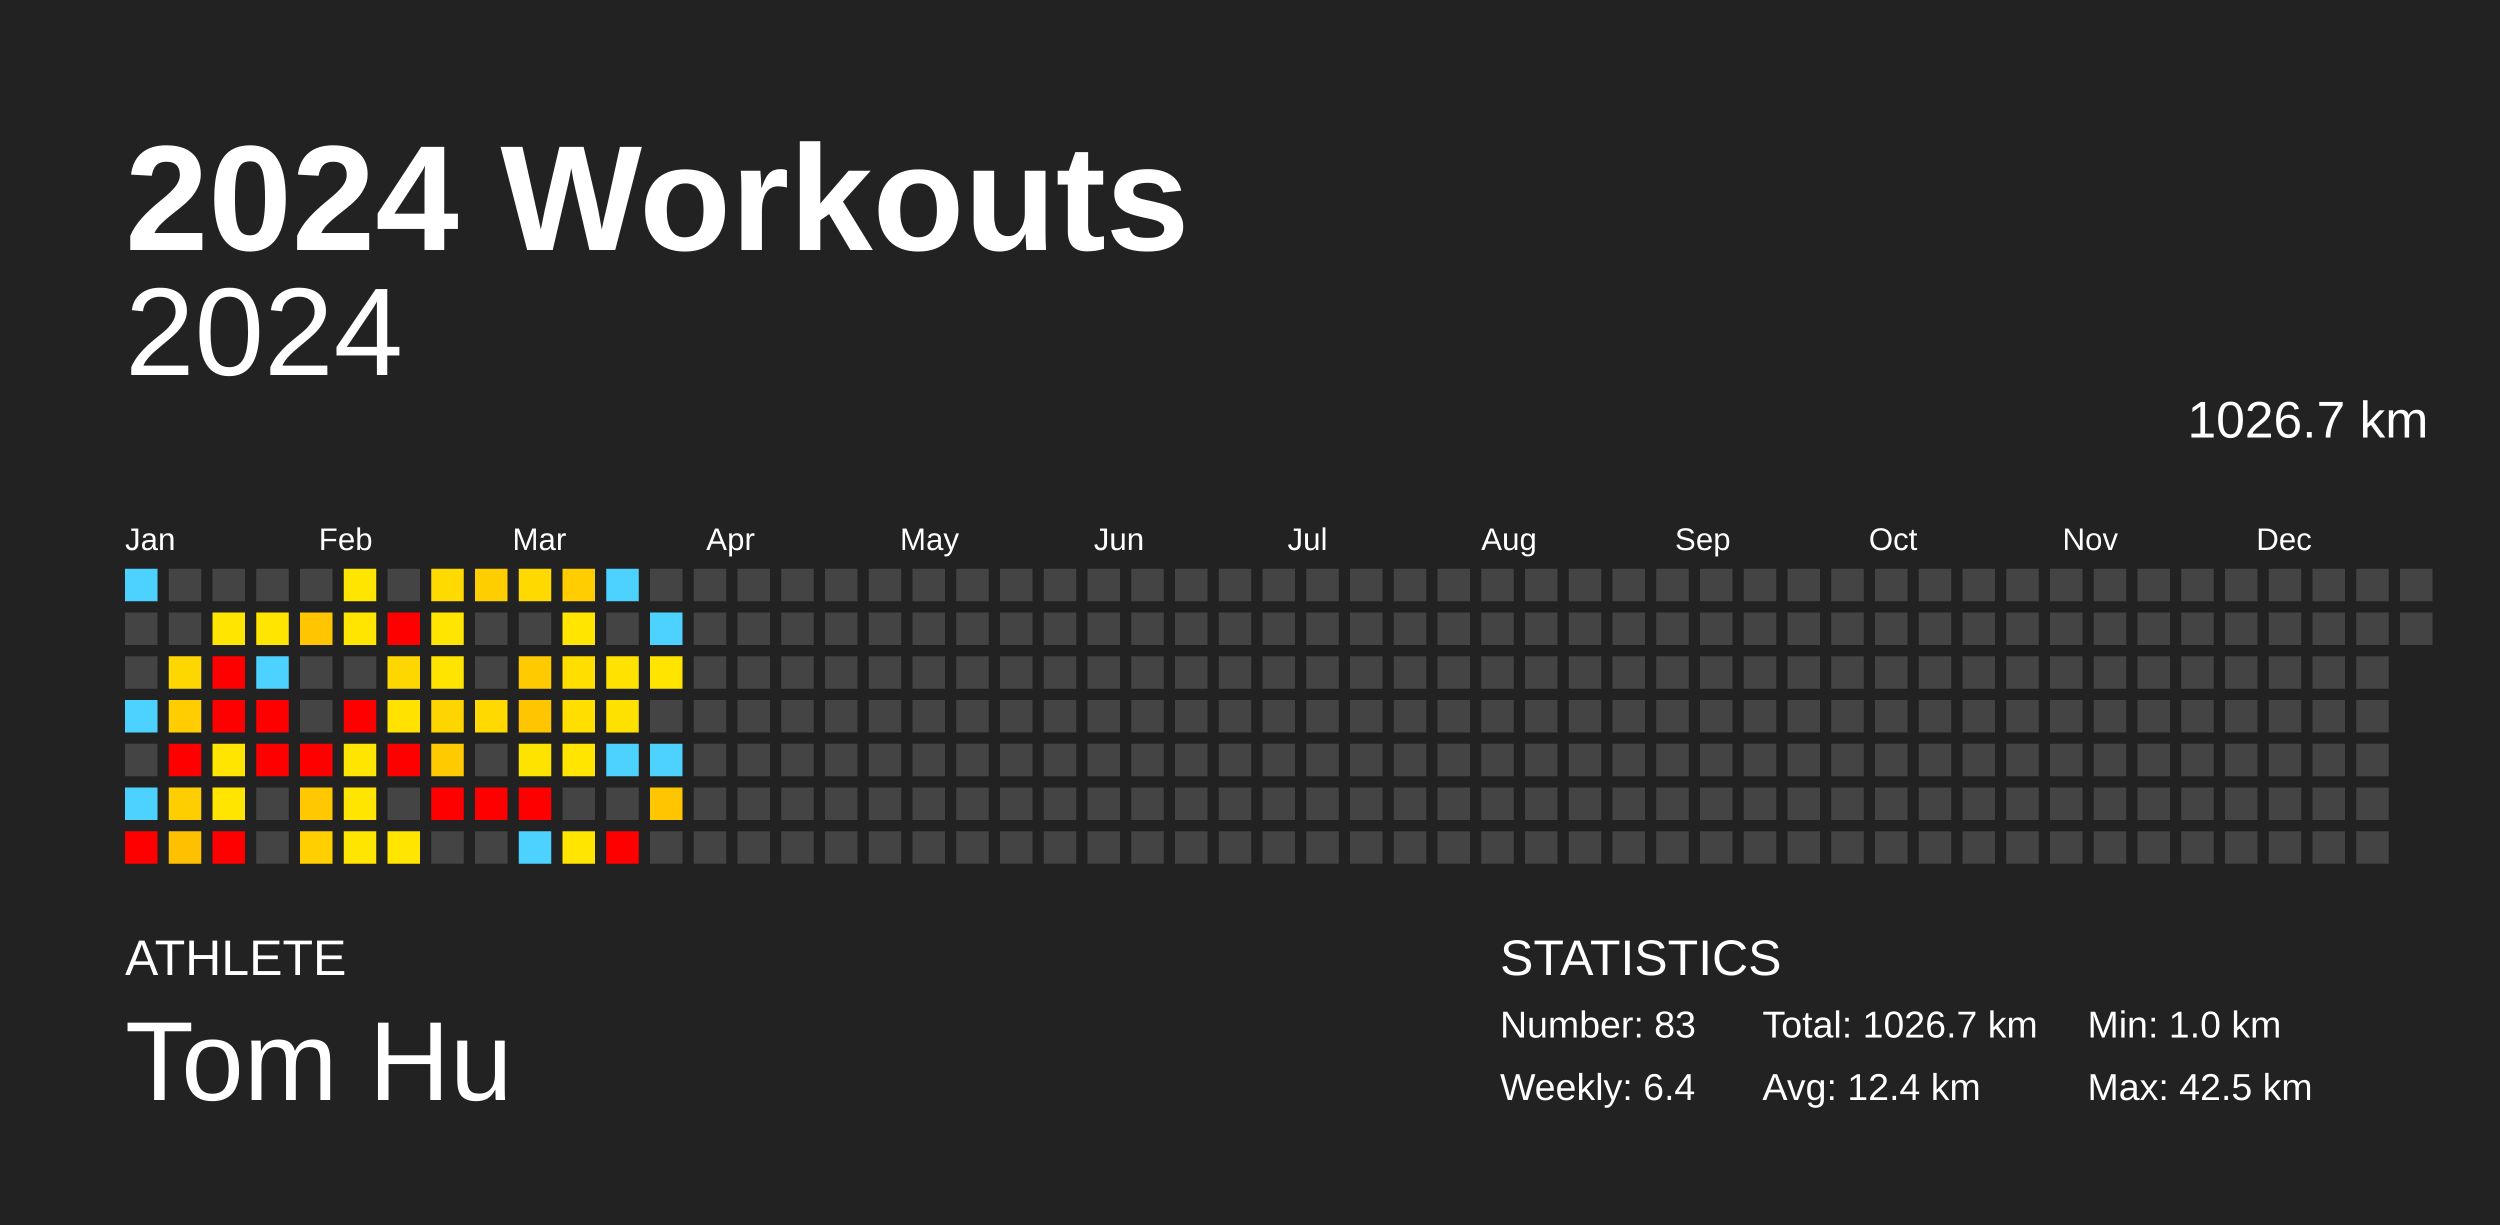
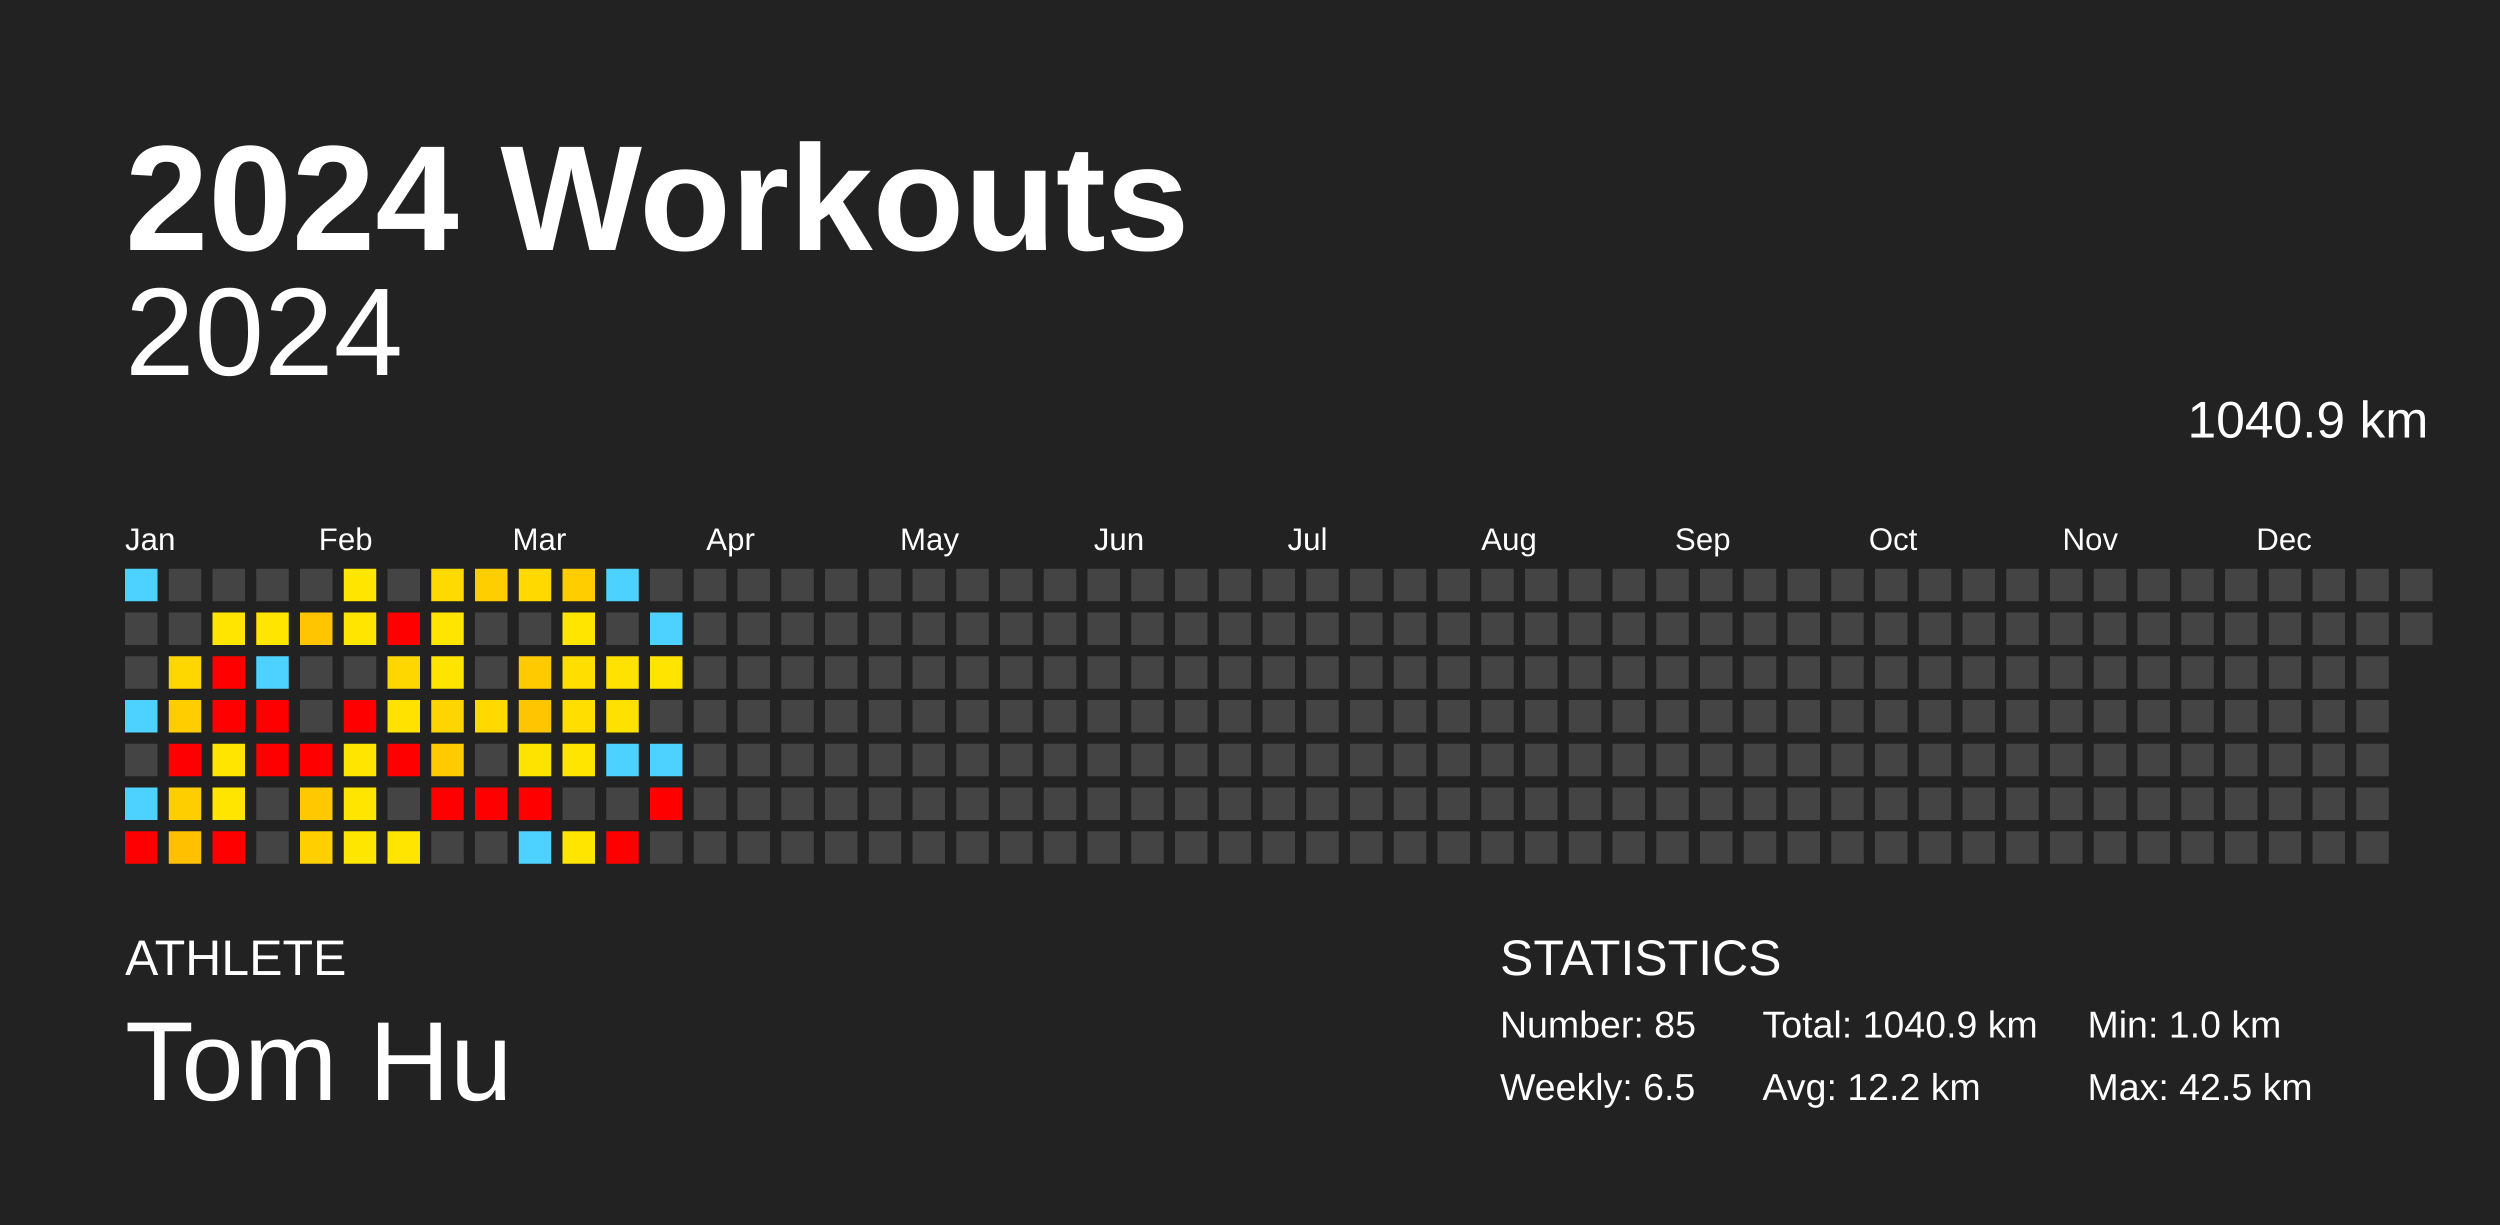
<svg xmlns="http://www.w3.org/2000/svg" baseProfile="full" height="98mm" version="1.1" viewBox="0,0,200,98" width="200mm">
  <defs />
  <rect fill="#222222" height="98" width="200" x="0" y="0" />
  <text fill="#FFFFFF" style="font-size:12px; font-family:Arial; font-weight:bold;" x="10" y="20">2024 Workouts</text>
  <text fill="#FFFFFF" style="font-size:4px; font-family:Arial" x="10" y="78">ATHLETE</text>
  <text fill="#FFFFFF" style="font-size:9px; font-family:Arial" x="10" y="88">Tom Hu</text>
  <text fill="#FFFFFF" style="font-size:4px; font-family:Arial" x="120" y="78">STATISTICS</text>
-   <text fill="#FFFFFF" style="font-size:3px; font-family:Arial" x="120" y="83">Number: 83</text>
-   <text fill="#FFFFFF" style="font-size:3px; font-family:Arial" x="120" y="88">Weekly: 6.4</text>
-   <text fill="#FFFFFF" style="font-size:3px; font-family:Arial" x="141" y="83">Total: 1026.7 km</text>
-   <text fill="#FFFFFF" style="font-size:3px; font-family:Arial" x="141" y="88">Avg: 12.4 km</text>
+   <text fill="#FFFFFF" style="font-size:3px; font-family:Arial" x="120" y="83">Number: 85</text>
+   <text fill="#FFFFFF" style="font-size:3px; font-family:Arial" x="120" y="88">Weekly: 6.5</text>
+   <text fill="#FFFFFF" style="font-size:3px; font-family:Arial" x="141" y="83">Total: 1040.9 km</text>
+   <text fill="#FFFFFF" style="font-size:3px; font-family:Arial" x="141" y="88">Avg: 12.2 km</text>
  <text fill="#FFFFFF" style="font-size:3px; font-family:Arial" x="167" y="83">Min: 1.0 km</text>
  <text fill="#FFFFFF" style="font-size:3px; font-family:Arial" x="167" y="88">Max: 42.5 km</text>
  <text alignment-baseline="hanging" fill="#FFFFFF" style="font-size:10.0px; font-family:Arial;" x="10" y="30">2024</text>
-   <text alignment-baseline="hanging" fill="#FFFFFF" style="font-size:4.125px; font-family:Arial;" x="175" y="35">1026.7 km</text>
+   <text alignment-baseline="hanging" fill="#FFFFFF" style="font-size:4.125px; font-family:Arial;" x="175" y="35">1040.9 km</text>
  <text fill="#FFFFFF" style="font-size:2.5px; font-family:Arial" x="10.0" y="44">Jan</text>
  <text fill="#FFFFFF" style="font-size:2.5px; font-family:Arial" x="25.5" y="44">Feb</text>
  <text fill="#FFFFFF" style="font-size:2.5px; font-family:Arial" x="41.0" y="44">Mar</text>
  <text fill="#FFFFFF" style="font-size:2.5px; font-family:Arial" x="56.5" y="44">Apr</text>
  <text fill="#FFFFFF" style="font-size:2.5px; font-family:Arial" x="72.0" y="44">May</text>
  <text fill="#FFFFFF" style="font-size:2.5px; font-family:Arial" x="87.5" y="44">Jun</text>
  <text fill="#FFFFFF" style="font-size:2.5px; font-family:Arial" x="103.0" y="44">Jul</text>
  <text fill="#FFFFFF" style="font-size:2.5px; font-family:Arial" x="118.5" y="44">Aug</text>
  <text fill="#FFFFFF" style="font-size:2.5px; font-family:Arial" x="134.0" y="44">Sep</text>
  <text fill="#FFFFFF" style="font-size:2.5px; font-family:Arial" x="149.5" y="44">Oct</text>
  <text fill="#FFFFFF" style="font-size:2.5px; font-family:Arial" x="165.0" y="44">Nov</text>
  <text fill="#FFFFFF" style="font-size:2.5px; font-family:Arial" x="180.5" y="44">Dec</text>
  <rect fill="#4dd2ff" height="2.6" width="2.6" x="10.0" y="45.5" />
  <rect fill="#444444" height="2.6" width="2.6" x="10.0" y="49.0" />
  <rect fill="#444444" height="2.6" width="2.6" x="10.0" y="52.5" />
  <rect fill="#4dd2ff" height="2.6" width="2.6" x="10.0" y="56.0" />
  <rect fill="#444444" height="2.6" width="2.6" x="10.0" y="59.5" />
  <rect fill="#4dd2ff" height="2.6" width="2.6" x="10.0" y="63.0" />
  <rect fill="red" height="2.6" width="2.6" x="10.0" y="66.5" />
  <rect fill="#444444" height="2.6" width="2.6" x="13.5" y="45.5" />
  <rect fill="#444444" height="2.6" width="2.6" x="13.5" y="49.0" />
  <rect fill="#ffd700" height="2.6" width="2.6" x="13.5" y="52.5" />
  <rect fill="#ffcd00" height="2.6" width="2.6" x="13.5" y="56.0" />
  <rect fill="red" height="2.6" width="2.6" x="13.5" y="59.5" />
  <rect fill="#ffce00" height="2.6" width="2.6" x="13.5" y="63.0" />
  <rect fill="#ffc000" height="2.6" width="2.6" x="13.5" y="66.5" />
  <rect fill="#444444" height="2.6" width="2.6" x="17.0" y="45.5" />
  <rect fill="#ffe500" height="2.6" width="2.6" x="17.0" y="49.0" />
  <rect fill="red" height="2.6" width="2.6" x="17.0" y="52.5" />
  <rect fill="red" height="2.6" width="2.6" x="17.0" y="56.0" />
  <rect fill="#ffe500" height="2.6" width="2.6" x="17.0" y="59.5" />
  <rect fill="#ffe500" height="2.6" width="2.6" x="17.0" y="63.0" />
  <rect fill="red" height="2.6" width="2.6" x="17.0" y="66.5" />
  <rect fill="#444444" height="2.6" width="2.6" x="20.5" y="45.5" />
  <rect fill="#ffe500" height="2.6" width="2.6" x="20.5" y="49.0" />
  <rect fill="#4dd2ff" height="2.6" width="2.6" x="20.5" y="52.5" />
  <rect fill="red" height="2.6" width="2.6" x="20.5" y="56.0" />
  <rect fill="red" height="2.6" width="2.6" x="20.5" y="59.5" />
  <rect fill="#444444" height="2.6" width="2.6" x="20.5" y="63.0" />
  <rect fill="#444444" height="2.6" width="2.6" x="20.5" y="66.5" />
  <rect fill="#444444" height="2.6" width="2.6" x="24.0" y="45.5" />
  <rect fill="#ffc500" height="2.6" width="2.6" x="24.0" y="49.0" />
  <rect fill="#444444" height="2.6" width="2.6" x="24.0" y="52.5" />
  <rect fill="#444444" height="2.6" width="2.6" x="24.0" y="56.0" />
  <rect fill="red" height="2.6" width="2.6" x="24.0" y="59.5" />
  <rect fill="#ffc800" height="2.6" width="2.6" x="24.0" y="63.0" />
  <rect fill="#ffcf00" height="2.6" width="2.6" x="24.0" y="66.5" />
  <rect fill="#ffe500" height="2.6" width="2.6" x="27.5" y="45.5" />
  <rect fill="#ffe500" height="2.6" width="2.6" x="27.5" y="49.0" />
  <rect fill="#444444" height="2.6" width="2.6" x="27.5" y="52.5" />
  <rect fill="red" height="2.6" width="2.6" x="27.5" y="56.0" />
  <rect fill="#ffe500" height="2.6" width="2.6" x="27.5" y="59.5" />
  <rect fill="#ffe500" height="2.6" width="2.6" x="27.5" y="63.0" />
  <rect fill="#ffe600" height="2.6" width="2.6" x="27.5" y="66.5" />
  <rect fill="#444444" height="2.6" width="2.6" x="31.0" y="45.5" />
  <rect fill="red" height="2.6" width="2.6" x="31.0" y="49.0" />
  <rect fill="#ffd700" height="2.6" width="2.6" x="31.0" y="52.5" />
  <rect fill="#ffe200" height="2.6" width="2.6" x="31.0" y="56.0" />
  <rect fill="red" height="2.6" width="2.6" x="31.0" y="59.5" />
  <rect fill="#444444" height="2.6" width="2.6" x="31.0" y="63.0" />
  <rect fill="#ffe500" height="2.6" width="2.6" x="31.0" y="66.5" />
  <rect fill="#ffda00" height="2.6" width="2.6" x="34.5" y="45.5" />
  <rect fill="#ffe500" height="2.6" width="2.6" x="34.5" y="49.0" />
  <rect fill="#ffe400" height="2.6" width="2.6" x="34.5" y="52.5" />
  <rect fill="#ffd500" height="2.6" width="2.6" x="34.5" y="56.0" />
  <rect fill="#ffcb00" height="2.6" width="2.6" x="34.5" y="59.5" />
  <rect fill="red" height="2.6" width="2.6" x="34.5" y="63.0" />
  <rect fill="#444444" height="2.6" width="2.6" x="34.5" y="66.5" />
  <rect fill="#ffce00" height="2.6" width="2.6" x="38.0" y="45.5" />
  <rect fill="#444444" height="2.6" width="2.6" x="38.0" y="49.0" />
  <rect fill="#444444" height="2.6" width="2.6" x="38.0" y="52.5" />
  <rect fill="#ffd900" height="2.6" width="2.6" x="38.0" y="56.0" />
  <rect fill="#444444" height="2.6" width="2.6" x="38.0" y="59.5" />
  <rect fill="red" height="2.6" width="2.6" x="38.0" y="63.0" />
  <rect fill="#444444" height="2.6" width="2.6" x="38.0" y="66.5" />
  <rect fill="#ffd900" height="2.6" width="2.6" x="41.5" y="45.5" />
  <rect fill="#444444" height="2.6" width="2.6" x="41.5" y="49.0" />
  <rect fill="#ffca00" height="2.6" width="2.6" x="41.5" y="52.5" />
  <rect fill="#ffc600" height="2.6" width="2.6" x="41.5" y="56.0" />
  <rect fill="#ffe300" height="2.6" width="2.6" x="41.5" y="59.5" />
  <rect fill="red" height="2.6" width="2.6" x="41.5" y="63.0" />
  <rect fill="#4dd2ff" height="2.6" width="2.6" x="41.5" y="66.5" />
  <rect fill="#ffcd00" height="2.6" width="2.6" x="45.0" y="45.5" />
  <rect fill="#ffe500" height="2.6" width="2.6" x="45.0" y="49.0" />
  <rect fill="#ffde00" height="2.6" width="2.6" x="45.0" y="52.5" />
  <rect fill="#ffde00" height="2.6" width="2.6" x="45.0" y="56.0" />
  <rect fill="#ffe500" height="2.6" width="2.6" x="45.0" y="59.5" />
  <rect fill="#444444" height="2.6" width="2.6" x="45.0" y="63.0" />
  <rect fill="#ffe500" height="2.6" width="2.6" x="45.0" y="66.5" />
  <rect fill="#4dd2ff" height="2.6" width="2.6" x="48.5" y="45.5" />
  <rect fill="#444444" height="2.6" width="2.6" x="48.5" y="49.0" />
  <rect fill="#ffe200" height="2.6" width="2.6" x="48.5" y="52.5" />
  <rect fill="#ffe100" height="2.6" width="2.6" x="48.5" y="56.0" />
  <rect fill="#4dd2ff" height="2.6" width="2.6" x="48.5" y="59.5" />
  <rect fill="#444444" height="2.6" width="2.6" x="48.5" y="63.0" />
  <rect fill="red" height="2.6" width="2.6" x="48.5" y="66.5" />
  <rect fill="#444444" height="2.6" width="2.6" x="52.0" y="45.5" />
  <rect fill="#4dd2ff" height="2.6" width="2.6" x="52.0" y="49.0" />
  <rect fill="#ffe400" height="2.6" width="2.6" x="52.0" y="52.5" />
  <rect fill="#444444" height="2.6" width="2.6" x="52.0" y="56.0" />
  <rect fill="#4dd2ff" height="2.6" width="2.6" x="52.0" y="59.5" />
-   <rect fill="#ffc600" height="2.6" width="2.6" x="52.0" y="63.0" />
+   <rect fill="red" height="2.6" width="2.6" x="52.0" y="63.0" />
  <rect fill="#444444" height="2.6" width="2.6" x="52.0" y="66.5" />
  <rect fill="#444444" height="2.6" width="2.6" x="55.5" y="45.5" />
  <rect fill="#444444" height="2.6" width="2.6" x="55.5" y="49.0" />
  <rect fill="#444444" height="2.6" width="2.6" x="55.5" y="52.5" />
  <rect fill="#444444" height="2.6" width="2.6" x="55.5" y="56.0" />
  <rect fill="#444444" height="2.6" width="2.6" x="55.5" y="59.5" />
  <rect fill="#444444" height="2.6" width="2.6" x="55.5" y="63.0" />
  <rect fill="#444444" height="2.6" width="2.6" x="55.5" y="66.5" />
  <rect fill="#444444" height="2.6" width="2.6" x="59.0" y="45.5" />
  <rect fill="#444444" height="2.6" width="2.6" x="59.0" y="49.0" />
  <rect fill="#444444" height="2.6" width="2.6" x="59.0" y="52.5" />
  <rect fill="#444444" height="2.6" width="2.6" x="59.0" y="56.0" />
  <rect fill="#444444" height="2.6" width="2.6" x="59.0" y="59.5" />
  <rect fill="#444444" height="2.6" width="2.6" x="59.0" y="63.0" />
  <rect fill="#444444" height="2.6" width="2.6" x="59.0" y="66.5" />
  <rect fill="#444444" height="2.6" width="2.6" x="62.5" y="45.5" />
  <rect fill="#444444" height="2.6" width="2.6" x="62.5" y="49.0" />
  <rect fill="#444444" height="2.6" width="2.6" x="62.5" y="52.5" />
  <rect fill="#444444" height="2.6" width="2.6" x="62.5" y="56.0" />
  <rect fill="#444444" height="2.6" width="2.6" x="62.5" y="59.5" />
  <rect fill="#444444" height="2.6" width="2.6" x="62.5" y="63.0" />
  <rect fill="#444444" height="2.6" width="2.6" x="62.5" y="66.5" />
  <rect fill="#444444" height="2.6" width="2.6" x="66.0" y="45.5" />
  <rect fill="#444444" height="2.6" width="2.6" x="66.0" y="49.0" />
  <rect fill="#444444" height="2.6" width="2.6" x="66.0" y="52.5" />
  <rect fill="#444444" height="2.6" width="2.6" x="66.0" y="56.0" />
  <rect fill="#444444" height="2.6" width="2.6" x="66.0" y="59.5" />
  <rect fill="#444444" height="2.6" width="2.6" x="66.0" y="63.0" />
  <rect fill="#444444" height="2.6" width="2.6" x="66.0" y="66.5" />
  <rect fill="#444444" height="2.6" width="2.6" x="69.5" y="45.5" />
  <rect fill="#444444" height="2.6" width="2.6" x="69.5" y="49.0" />
  <rect fill="#444444" height="2.6" width="2.6" x="69.5" y="52.5" />
  <rect fill="#444444" height="2.6" width="2.6" x="69.5" y="56.0" />
  <rect fill="#444444" height="2.6" width="2.6" x="69.5" y="59.5" />
  <rect fill="#444444" height="2.6" width="2.6" x="69.5" y="63.0" />
  <rect fill="#444444" height="2.6" width="2.6" x="69.5" y="66.5" />
  <rect fill="#444444" height="2.6" width="2.6" x="73.0" y="45.5" />
  <rect fill="#444444" height="2.6" width="2.6" x="73.0" y="49.0" />
  <rect fill="#444444" height="2.6" width="2.6" x="73.0" y="52.5" />
  <rect fill="#444444" height="2.6" width="2.6" x="73.0" y="56.0" />
  <rect fill="#444444" height="2.6" width="2.6" x="73.0" y="59.5" />
  <rect fill="#444444" height="2.6" width="2.6" x="73.0" y="63.0" />
  <rect fill="#444444" height="2.6" width="2.6" x="73.0" y="66.5" />
  <rect fill="#444444" height="2.6" width="2.6" x="76.5" y="45.5" />
  <rect fill="#444444" height="2.6" width="2.6" x="76.5" y="49.0" />
  <rect fill="#444444" height="2.6" width="2.6" x="76.5" y="52.5" />
  <rect fill="#444444" height="2.6" width="2.6" x="76.5" y="56.0" />
  <rect fill="#444444" height="2.6" width="2.6" x="76.5" y="59.5" />
  <rect fill="#444444" height="2.6" width="2.6" x="76.5" y="63.0" />
  <rect fill="#444444" height="2.6" width="2.6" x="76.5" y="66.5" />
  <rect fill="#444444" height="2.6" width="2.6" x="80.0" y="45.5" />
  <rect fill="#444444" height="2.6" width="2.6" x="80.0" y="49.0" />
  <rect fill="#444444" height="2.6" width="2.6" x="80.0" y="52.5" />
  <rect fill="#444444" height="2.6" width="2.6" x="80.0" y="56.0" />
  <rect fill="#444444" height="2.6" width="2.6" x="80.0" y="59.5" />
  <rect fill="#444444" height="2.6" width="2.6" x="80.0" y="63.0" />
  <rect fill="#444444" height="2.6" width="2.6" x="80.0" y="66.5" />
  <rect fill="#444444" height="2.6" width="2.6" x="83.5" y="45.5" />
  <rect fill="#444444" height="2.6" width="2.6" x="83.5" y="49.0" />
  <rect fill="#444444" height="2.6" width="2.6" x="83.5" y="52.5" />
  <rect fill="#444444" height="2.6" width="2.6" x="83.5" y="56.0" />
  <rect fill="#444444" height="2.6" width="2.6" x="83.5" y="59.5" />
  <rect fill="#444444" height="2.6" width="2.6" x="83.5" y="63.0" />
  <rect fill="#444444" height="2.6" width="2.6" x="83.5" y="66.5" />
  <rect fill="#444444" height="2.6" width="2.6" x="87.0" y="45.5" />
  <rect fill="#444444" height="2.6" width="2.6" x="87.0" y="49.0" />
  <rect fill="#444444" height="2.6" width="2.6" x="87.0" y="52.5" />
  <rect fill="#444444" height="2.6" width="2.6" x="87.0" y="56.0" />
  <rect fill="#444444" height="2.6" width="2.6" x="87.0" y="59.5" />
  <rect fill="#444444" height="2.6" width="2.6" x="87.0" y="63.0" />
  <rect fill="#444444" height="2.6" width="2.6" x="87.0" y="66.5" />
  <rect fill="#444444" height="2.6" width="2.6" x="90.5" y="45.5" />
  <rect fill="#444444" height="2.6" width="2.6" x="90.5" y="49.0" />
  <rect fill="#444444" height="2.6" width="2.6" x="90.5" y="52.5" />
  <rect fill="#444444" height="2.6" width="2.6" x="90.5" y="56.0" />
  <rect fill="#444444" height="2.6" width="2.6" x="90.5" y="59.5" />
  <rect fill="#444444" height="2.6" width="2.6" x="90.5" y="63.0" />
  <rect fill="#444444" height="2.6" width="2.6" x="90.5" y="66.5" />
  <rect fill="#444444" height="2.6" width="2.6" x="94.0" y="45.5" />
  <rect fill="#444444" height="2.6" width="2.6" x="94.0" y="49.0" />
  <rect fill="#444444" height="2.6" width="2.6" x="94.0" y="52.5" />
  <rect fill="#444444" height="2.6" width="2.6" x="94.0" y="56.0" />
  <rect fill="#444444" height="2.6" width="2.6" x="94.0" y="59.5" />
  <rect fill="#444444" height="2.6" width="2.6" x="94.0" y="63.0" />
  <rect fill="#444444" height="2.6" width="2.6" x="94.0" y="66.5" />
  <rect fill="#444444" height="2.6" width="2.6" x="97.5" y="45.5" />
  <rect fill="#444444" height="2.6" width="2.6" x="97.5" y="49.0" />
  <rect fill="#444444" height="2.6" width="2.6" x="97.5" y="52.5" />
  <rect fill="#444444" height="2.6" width="2.6" x="97.5" y="56.0" />
  <rect fill="#444444" height="2.6" width="2.6" x="97.5" y="59.5" />
  <rect fill="#444444" height="2.6" width="2.6" x="97.5" y="63.0" />
  <rect fill="#444444" height="2.6" width="2.6" x="97.5" y="66.5" />
  <rect fill="#444444" height="2.6" width="2.6" x="101.0" y="45.5" />
  <rect fill="#444444" height="2.6" width="2.6" x="101.0" y="49.0" />
  <rect fill="#444444" height="2.6" width="2.6" x="101.0" y="52.5" />
  <rect fill="#444444" height="2.6" width="2.6" x="101.0" y="56.0" />
  <rect fill="#444444" height="2.6" width="2.6" x="101.0" y="59.5" />
  <rect fill="#444444" height="2.6" width="2.6" x="101.0" y="63.0" />
  <rect fill="#444444" height="2.6" width="2.6" x="101.0" y="66.5" />
  <rect fill="#444444" height="2.6" width="2.6" x="104.5" y="45.5" />
  <rect fill="#444444" height="2.6" width="2.6" x="104.5" y="49.0" />
  <rect fill="#444444" height="2.6" width="2.6" x="104.5" y="52.5" />
  <rect fill="#444444" height="2.6" width="2.6" x="104.5" y="56.0" />
  <rect fill="#444444" height="2.6" width="2.6" x="104.5" y="59.5" />
  <rect fill="#444444" height="2.6" width="2.6" x="104.5" y="63.0" />
  <rect fill="#444444" height="2.6" width="2.6" x="104.5" y="66.5" />
  <rect fill="#444444" height="2.6" width="2.6" x="108.0" y="45.5" />
  <rect fill="#444444" height="2.6" width="2.6" x="108.0" y="49.0" />
  <rect fill="#444444" height="2.6" width="2.6" x="108.0" y="52.5" />
  <rect fill="#444444" height="2.6" width="2.6" x="108.0" y="56.0" />
  <rect fill="#444444" height="2.6" width="2.6" x="108.0" y="59.5" />
  <rect fill="#444444" height="2.6" width="2.6" x="108.0" y="63.0" />
  <rect fill="#444444" height="2.6" width="2.6" x="108.0" y="66.5" />
  <rect fill="#444444" height="2.6" width="2.6" x="111.5" y="45.5" />
  <rect fill="#444444" height="2.6" width="2.6" x="111.5" y="49.0" />
  <rect fill="#444444" height="2.6" width="2.6" x="111.5" y="52.5" />
  <rect fill="#444444" height="2.6" width="2.6" x="111.5" y="56.0" />
  <rect fill="#444444" height="2.6" width="2.6" x="111.5" y="59.5" />
  <rect fill="#444444" height="2.6" width="2.6" x="111.5" y="63.0" />
  <rect fill="#444444" height="2.6" width="2.6" x="111.5" y="66.5" />
  <rect fill="#444444" height="2.6" width="2.6" x="115.0" y="45.5" />
  <rect fill="#444444" height="2.6" width="2.6" x="115.0" y="49.0" />
  <rect fill="#444444" height="2.6" width="2.6" x="115.0" y="52.5" />
  <rect fill="#444444" height="2.6" width="2.6" x="115.0" y="56.0" />
  <rect fill="#444444" height="2.6" width="2.6" x="115.0" y="59.5" />
  <rect fill="#444444" height="2.6" width="2.6" x="115.0" y="63.0" />
  <rect fill="#444444" height="2.6" width="2.6" x="115.0" y="66.5" />
  <rect fill="#444444" height="2.6" width="2.6" x="118.5" y="45.5" />
  <rect fill="#444444" height="2.6" width="2.6" x="118.5" y="49.0" />
  <rect fill="#444444" height="2.6" width="2.6" x="118.5" y="52.5" />
  <rect fill="#444444" height="2.6" width="2.6" x="118.5" y="56.0" />
  <rect fill="#444444" height="2.6" width="2.6" x="118.5" y="59.5" />
  <rect fill="#444444" height="2.6" width="2.6" x="118.5" y="63.0" />
  <rect fill="#444444" height="2.6" width="2.6" x="118.5" y="66.5" />
  <rect fill="#444444" height="2.6" width="2.6" x="122.0" y="45.5" />
  <rect fill="#444444" height="2.6" width="2.6" x="122.0" y="49.0" />
  <rect fill="#444444" height="2.6" width="2.6" x="122.0" y="52.5" />
  <rect fill="#444444" height="2.6" width="2.6" x="122.0" y="56.0" />
  <rect fill="#444444" height="2.6" width="2.6" x="122.0" y="59.5" />
  <rect fill="#444444" height="2.6" width="2.6" x="122.0" y="63.0" />
  <rect fill="#444444" height="2.6" width="2.6" x="122.0" y="66.5" />
  <rect fill="#444444" height="2.6" width="2.6" x="125.5" y="45.5" />
  <rect fill="#444444" height="2.6" width="2.6" x="125.5" y="49.0" />
  <rect fill="#444444" height="2.6" width="2.6" x="125.5" y="52.5" />
  <rect fill="#444444" height="2.6" width="2.6" x="125.5" y="56.0" />
  <rect fill="#444444" height="2.6" width="2.6" x="125.5" y="59.5" />
  <rect fill="#444444" height="2.6" width="2.6" x="125.5" y="63.0" />
  <rect fill="#444444" height="2.6" width="2.6" x="125.5" y="66.5" />
  <rect fill="#444444" height="2.6" width="2.6" x="129.0" y="45.5" />
  <rect fill="#444444" height="2.6" width="2.6" x="129.0" y="49.0" />
  <rect fill="#444444" height="2.6" width="2.6" x="129.0" y="52.5" />
  <rect fill="#444444" height="2.6" width="2.6" x="129.0" y="56.0" />
  <rect fill="#444444" height="2.6" width="2.6" x="129.0" y="59.5" />
  <rect fill="#444444" height="2.6" width="2.6" x="129.0" y="63.0" />
  <rect fill="#444444" height="2.6" width="2.6" x="129.0" y="66.5" />
  <rect fill="#444444" height="2.6" width="2.6" x="132.5" y="45.5" />
  <rect fill="#444444" height="2.6" width="2.6" x="132.5" y="49.0" />
  <rect fill="#444444" height="2.6" width="2.6" x="132.5" y="52.5" />
  <rect fill="#444444" height="2.6" width="2.6" x="132.5" y="56.0" />
  <rect fill="#444444" height="2.6" width="2.6" x="132.5" y="59.5" />
  <rect fill="#444444" height="2.6" width="2.6" x="132.5" y="63.0" />
  <rect fill="#444444" height="2.6" width="2.6" x="132.5" y="66.5" />
  <rect fill="#444444" height="2.6" width="2.6" x="136.0" y="45.5" />
  <rect fill="#444444" height="2.6" width="2.6" x="136.0" y="49.0" />
  <rect fill="#444444" height="2.6" width="2.6" x="136.0" y="52.5" />
  <rect fill="#444444" height="2.6" width="2.6" x="136.0" y="56.0" />
  <rect fill="#444444" height="2.6" width="2.6" x="136.0" y="59.5" />
  <rect fill="#444444" height="2.6" width="2.6" x="136.0" y="63.0" />
  <rect fill="#444444" height="2.6" width="2.6" x="136.0" y="66.5" />
  <rect fill="#444444" height="2.6" width="2.6" x="139.5" y="45.5" />
  <rect fill="#444444" height="2.6" width="2.6" x="139.5" y="49.0" />
  <rect fill="#444444" height="2.6" width="2.6" x="139.5" y="52.5" />
  <rect fill="#444444" height="2.6" width="2.6" x="139.5" y="56.0" />
  <rect fill="#444444" height="2.6" width="2.6" x="139.5" y="59.5" />
  <rect fill="#444444" height="2.6" width="2.6" x="139.5" y="63.0" />
  <rect fill="#444444" height="2.6" width="2.6" x="139.5" y="66.5" />
  <rect fill="#444444" height="2.6" width="2.6" x="143.0" y="45.5" />
  <rect fill="#444444" height="2.6" width="2.6" x="143.0" y="49.0" />
  <rect fill="#444444" height="2.6" width="2.6" x="143.0" y="52.5" />
  <rect fill="#444444" height="2.6" width="2.6" x="143.0" y="56.0" />
  <rect fill="#444444" height="2.6" width="2.6" x="143.0" y="59.5" />
  <rect fill="#444444" height="2.6" width="2.6" x="143.0" y="63.0" />
  <rect fill="#444444" height="2.6" width="2.6" x="143.0" y="66.5" />
  <rect fill="#444444" height="2.6" width="2.6" x="146.5" y="45.5" />
  <rect fill="#444444" height="2.6" width="2.6" x="146.5" y="49.0" />
  <rect fill="#444444" height="2.6" width="2.6" x="146.5" y="52.5" />
  <rect fill="#444444" height="2.6" width="2.6" x="146.5" y="56.0" />
  <rect fill="#444444" height="2.6" width="2.6" x="146.5" y="59.5" />
  <rect fill="#444444" height="2.6" width="2.6" x="146.5" y="63.0" />
  <rect fill="#444444" height="2.6" width="2.6" x="146.5" y="66.5" />
  <rect fill="#444444" height="2.6" width="2.6" x="150.0" y="45.5" />
  <rect fill="#444444" height="2.6" width="2.6" x="150.0" y="49.0" />
  <rect fill="#444444" height="2.6" width="2.6" x="150.0" y="52.5" />
  <rect fill="#444444" height="2.6" width="2.6" x="150.0" y="56.0" />
  <rect fill="#444444" height="2.6" width="2.6" x="150.0" y="59.5" />
  <rect fill="#444444" height="2.6" width="2.6" x="150.0" y="63.0" />
  <rect fill="#444444" height="2.6" width="2.6" x="150.0" y="66.5" />
  <rect fill="#444444" height="2.6" width="2.6" x="153.5" y="45.5" />
  <rect fill="#444444" height="2.6" width="2.6" x="153.5" y="49.0" />
  <rect fill="#444444" height="2.6" width="2.6" x="153.5" y="52.5" />
  <rect fill="#444444" height="2.6" width="2.6" x="153.5" y="56.0" />
  <rect fill="#444444" height="2.6" width="2.6" x="153.5" y="59.5" />
  <rect fill="#444444" height="2.6" width="2.6" x="153.5" y="63.0" />
  <rect fill="#444444" height="2.6" width="2.6" x="153.5" y="66.5" />
  <rect fill="#444444" height="2.6" width="2.6" x="157.0" y="45.5" />
  <rect fill="#444444" height="2.6" width="2.6" x="157.0" y="49.0" />
  <rect fill="#444444" height="2.6" width="2.6" x="157.0" y="52.5" />
  <rect fill="#444444" height="2.6" width="2.6" x="157.0" y="56.0" />
  <rect fill="#444444" height="2.6" width="2.6" x="157.0" y="59.5" />
  <rect fill="#444444" height="2.6" width="2.6" x="157.0" y="63.0" />
  <rect fill="#444444" height="2.6" width="2.6" x="157.0" y="66.5" />
  <rect fill="#444444" height="2.6" width="2.6" x="160.5" y="45.5" />
  <rect fill="#444444" height="2.6" width="2.6" x="160.5" y="49.0" />
  <rect fill="#444444" height="2.6" width="2.6" x="160.5" y="52.5" />
  <rect fill="#444444" height="2.6" width="2.6" x="160.5" y="56.0" />
  <rect fill="#444444" height="2.6" width="2.6" x="160.5" y="59.5" />
  <rect fill="#444444" height="2.6" width="2.6" x="160.5" y="63.0" />
  <rect fill="#444444" height="2.6" width="2.6" x="160.5" y="66.5" />
  <rect fill="#444444" height="2.6" width="2.6" x="164.0" y="45.5" />
  <rect fill="#444444" height="2.6" width="2.6" x="164.0" y="49.0" />
  <rect fill="#444444" height="2.6" width="2.6" x="164.0" y="52.5" />
  <rect fill="#444444" height="2.6" width="2.6" x="164.0" y="56.0" />
  <rect fill="#444444" height="2.6" width="2.6" x="164.0" y="59.5" />
  <rect fill="#444444" height="2.6" width="2.6" x="164.0" y="63.0" />
  <rect fill="#444444" height="2.6" width="2.6" x="164.0" y="66.5" />
  <rect fill="#444444" height="2.6" width="2.6" x="167.5" y="45.5" />
  <rect fill="#444444" height="2.6" width="2.6" x="167.5" y="49.0" />
  <rect fill="#444444" height="2.6" width="2.6" x="167.5" y="52.5" />
  <rect fill="#444444" height="2.6" width="2.6" x="167.5" y="56.0" />
  <rect fill="#444444" height="2.6" width="2.6" x="167.5" y="59.5" />
  <rect fill="#444444" height="2.6" width="2.6" x="167.5" y="63.0" />
  <rect fill="#444444" height="2.6" width="2.6" x="167.5" y="66.5" />
  <rect fill="#444444" height="2.6" width="2.6" x="171.0" y="45.5" />
  <rect fill="#444444" height="2.6" width="2.6" x="171.0" y="49.0" />
  <rect fill="#444444" height="2.6" width="2.6" x="171.0" y="52.5" />
  <rect fill="#444444" height="2.6" width="2.6" x="171.0" y="56.0" />
  <rect fill="#444444" height="2.6" width="2.6" x="171.0" y="59.5" />
  <rect fill="#444444" height="2.6" width="2.6" x="171.0" y="63.0" />
  <rect fill="#444444" height="2.6" width="2.6" x="171.0" y="66.5" />
  <rect fill="#444444" height="2.6" width="2.6" x="174.5" y="45.5" />
  <rect fill="#444444" height="2.6" width="2.6" x="174.5" y="49.0" />
  <rect fill="#444444" height="2.6" width="2.6" x="174.5" y="52.5" />
  <rect fill="#444444" height="2.6" width="2.6" x="174.5" y="56.0" />
  <rect fill="#444444" height="2.6" width="2.6" x="174.5" y="59.5" />
  <rect fill="#444444" height="2.6" width="2.6" x="174.5" y="63.0" />
  <rect fill="#444444" height="2.6" width="2.6" x="174.5" y="66.5" />
  <rect fill="#444444" height="2.6" width="2.6" x="178.0" y="45.5" />
  <rect fill="#444444" height="2.6" width="2.6" x="178.0" y="49.0" />
  <rect fill="#444444" height="2.6" width="2.6" x="178.0" y="52.5" />
  <rect fill="#444444" height="2.6" width="2.6" x="178.0" y="56.0" />
  <rect fill="#444444" height="2.6" width="2.6" x="178.0" y="59.5" />
  <rect fill="#444444" height="2.6" width="2.6" x="178.0" y="63.0" />
  <rect fill="#444444" height="2.6" width="2.6" x="178.0" y="66.5" />
  <rect fill="#444444" height="2.6" width="2.6" x="181.5" y="45.5" />
  <rect fill="#444444" height="2.6" width="2.6" x="181.5" y="49.0" />
  <rect fill="#444444" height="2.6" width="2.6" x="181.5" y="52.5" />
  <rect fill="#444444" height="2.6" width="2.6" x="181.5" y="56.0" />
  <rect fill="#444444" height="2.6" width="2.6" x="181.5" y="59.5" />
  <rect fill="#444444" height="2.6" width="2.6" x="181.5" y="63.0" />
  <rect fill="#444444" height="2.6" width="2.6" x="181.5" y="66.5" />
  <rect fill="#444444" height="2.6" width="2.6" x="185.0" y="45.5" />
  <rect fill="#444444" height="2.6" width="2.6" x="185.0" y="49.0" />
  <rect fill="#444444" height="2.6" width="2.6" x="185.0" y="52.5" />
  <rect fill="#444444" height="2.6" width="2.6" x="185.0" y="56.0" />
  <rect fill="#444444" height="2.6" width="2.6" x="185.0" y="59.5" />
  <rect fill="#444444" height="2.6" width="2.6" x="185.0" y="63.0" />
  <rect fill="#444444" height="2.6" width="2.6" x="185.0" y="66.5" />
  <rect fill="#444444" height="2.6" width="2.6" x="188.5" y="45.5" />
  <rect fill="#444444" height="2.6" width="2.6" x="188.5" y="49.0" />
  <rect fill="#444444" height="2.6" width="2.6" x="188.5" y="52.5" />
  <rect fill="#444444" height="2.6" width="2.6" x="188.5" y="56.0" />
  <rect fill="#444444" height="2.6" width="2.6" x="188.5" y="59.5" />
  <rect fill="#444444" height="2.6" width="2.6" x="188.5" y="63.0" />
  <rect fill="#444444" height="2.6" width="2.6" x="188.5" y="66.5" />
  <rect fill="#444444" height="2.6" width="2.6" x="192.0" y="45.5" />
  <rect fill="#444444" height="2.6" width="2.6" x="192.0" y="49.0" />
</svg>
